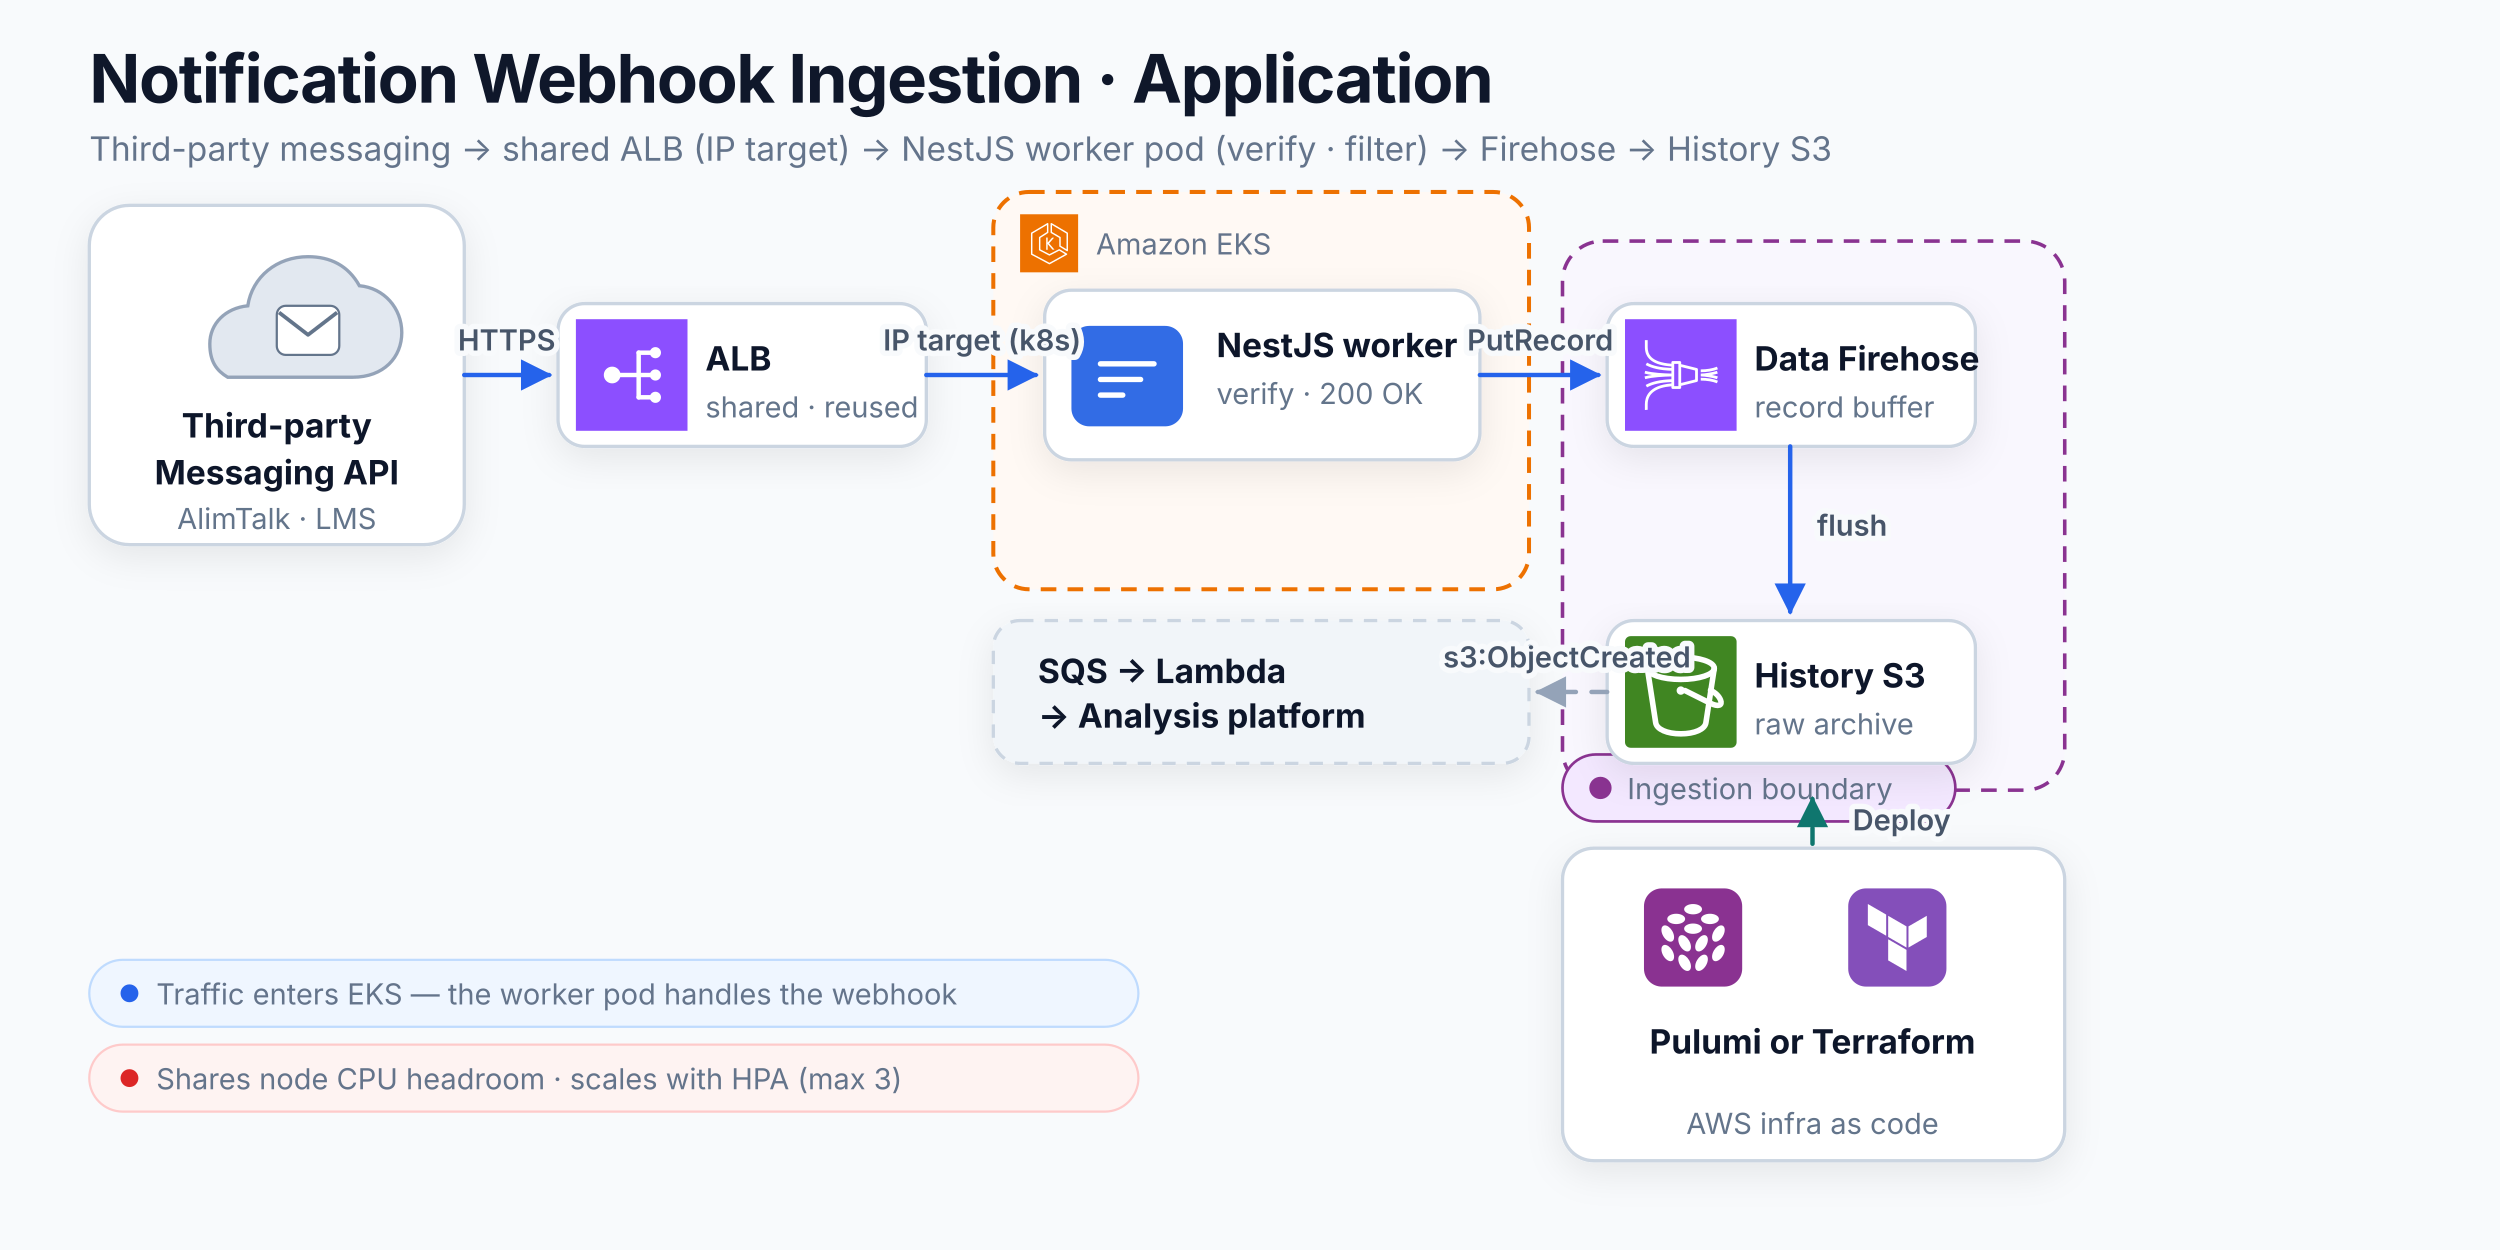
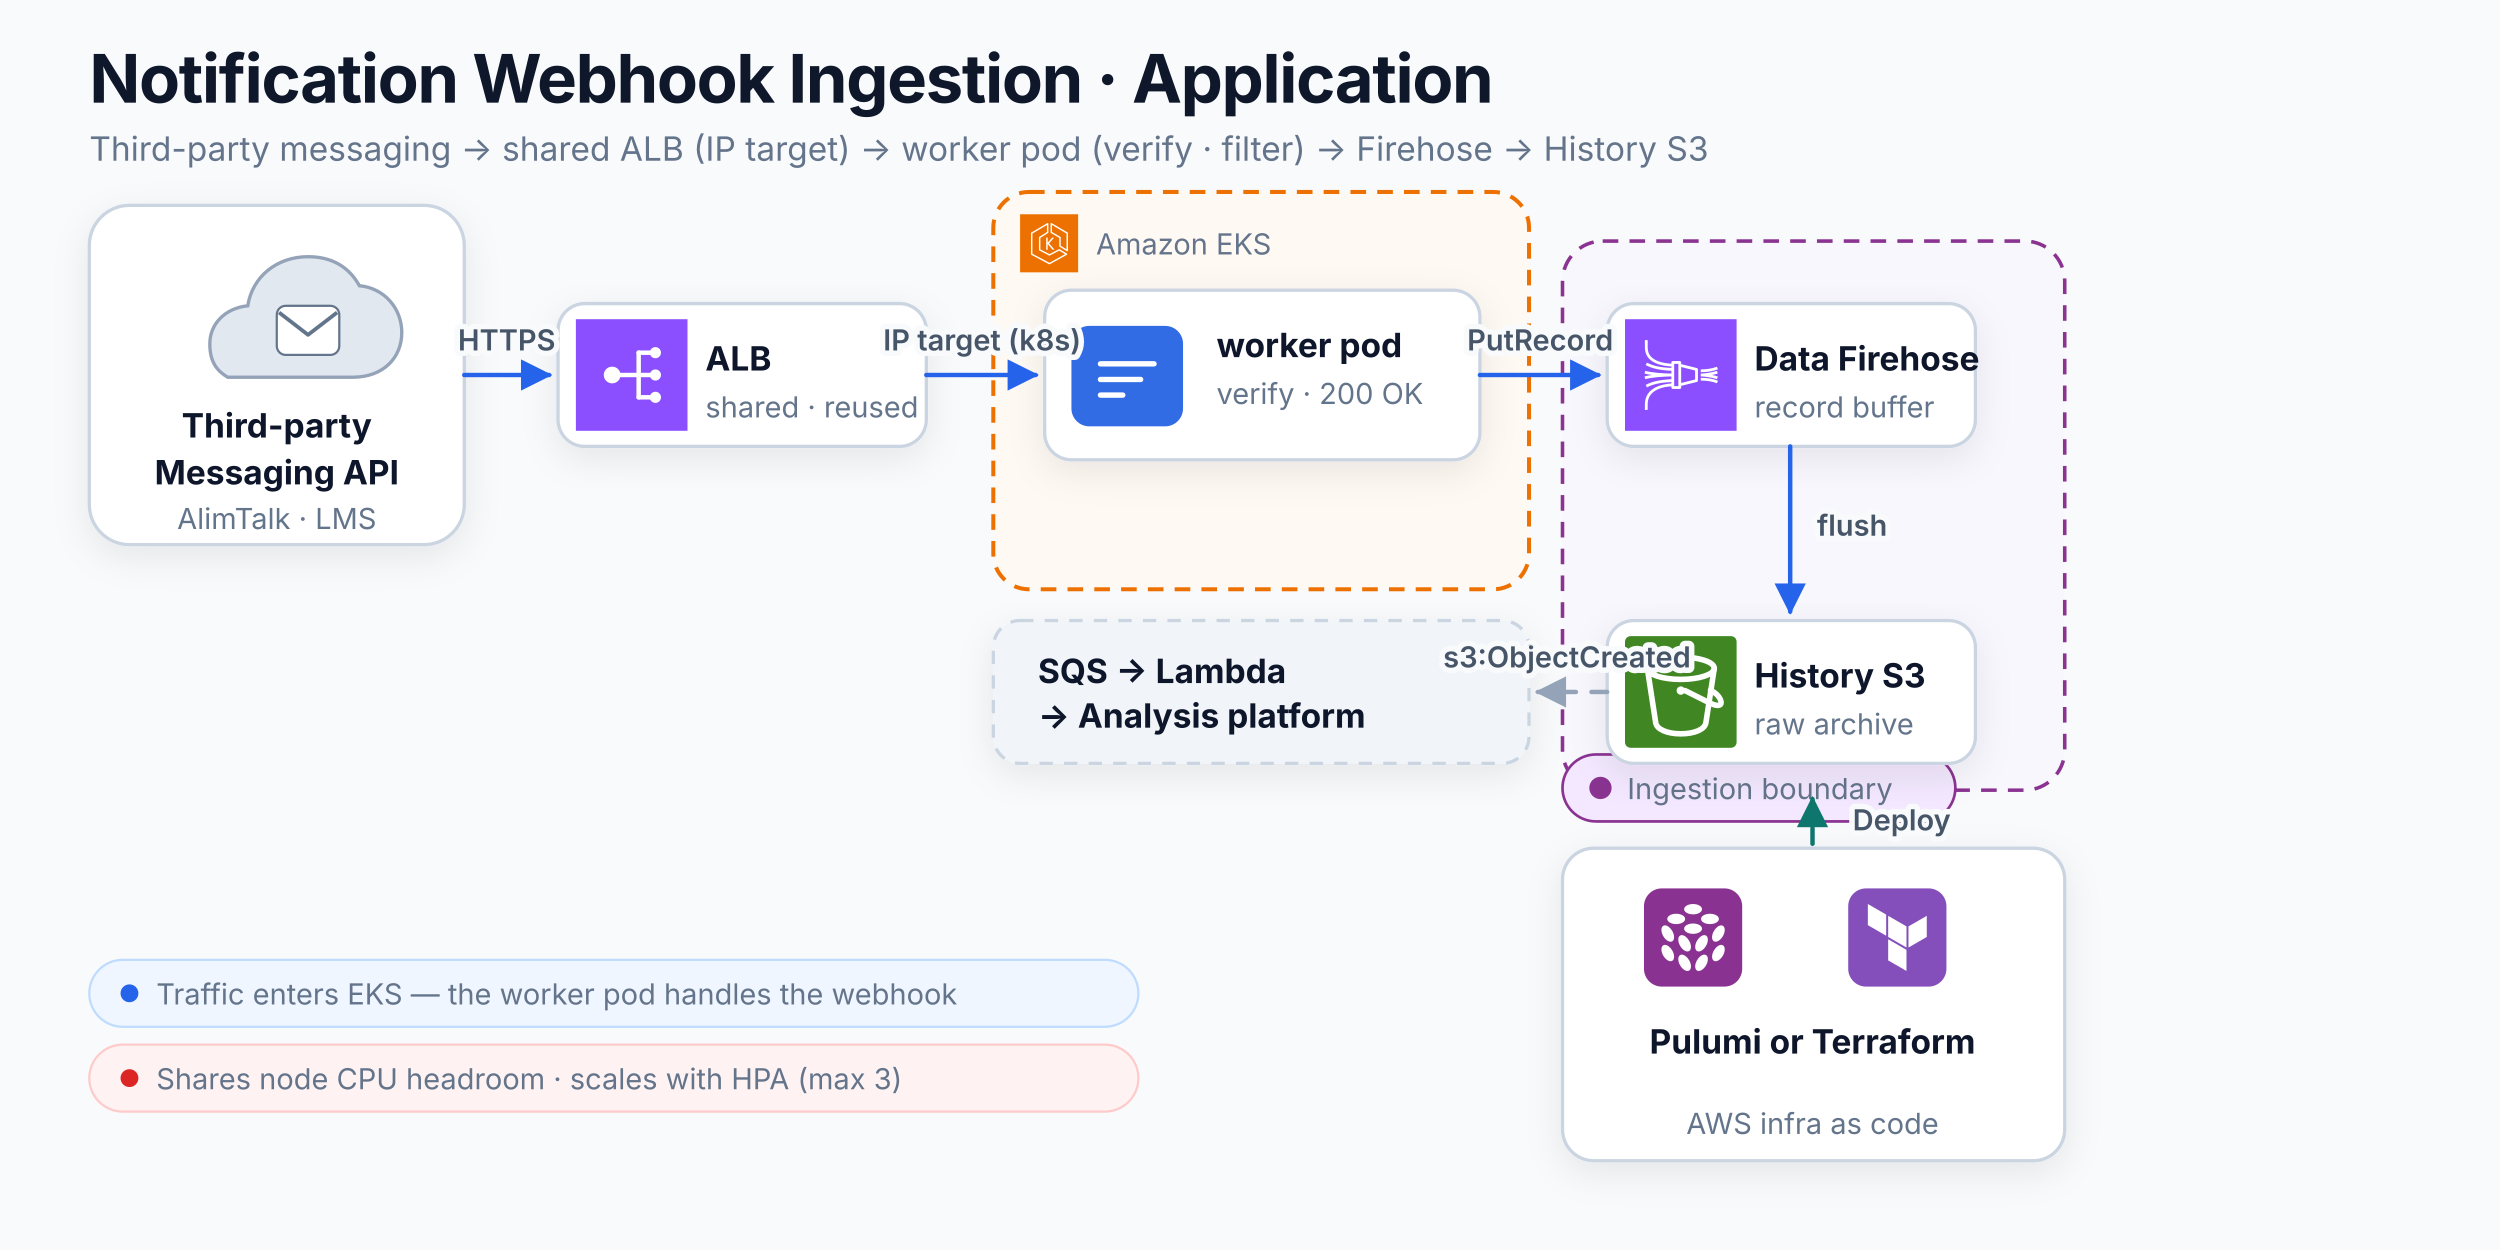
<svg xmlns="http://www.w3.org/2000/svg" viewBox="0 0 1120 560" role="img" aria-labelledby="wa-title wa-desc">
  <defs>
    <marker id="arrow-blue" viewBox="0 0 10 10" refX="9" refY="5" markerWidth="7" markerHeight="7" orient="auto-start-reverse">
      <path d="M 0 0 L 10 5 L 0 10 z" fill="#2563EB" />
    </marker>
    <marker id="arrow-teal" viewBox="0 0 10 10" refX="9" refY="5" markerWidth="7" markerHeight="7" orient="auto-start-reverse">
      <path d="M 0 0 L 10 5 L 0 10 z" fill="#0F766E" />
    </marker>
    <marker id="arrow-slate" viewBox="0 0 10 10" refX="9" refY="5" markerWidth="7" markerHeight="7" orient="auto-start-reverse">
      <path d="M 0 0 L 10 5 L 0 10 z" fill="#94A3B8" />
    </marker>
    <filter id="soft-shadow" x="-20%" y="-20%" width="140%" height="150%">
      <feDropShadow dx="0" dy="5" stdDeviation="8" flood-color="#0F172A" flood-opacity="0.08" />
    </filter>
    <symbol id="icon-alb" viewBox="0 0 80 80">
      <rect width="80" height="80" fill="#8C4FFF" />
      <g fill="none" stroke="#FFFFFF" stroke-width="3.2" stroke-linecap="round" stroke-linejoin="round">
        <path d="M31 40H45" />
        <path d="M45 24V56" />
        <path d="M45 24H55" />
        <path d="M45 40H55" />
        <path d="M45 56H55" />
      </g>
      <g fill="#FFFFFF">
        <circle cx="26" cy="40" r="6" />
        <circle cx="57" cy="24" r="4" />
        <circle cx="57" cy="40" r="4" />
        <circle cx="57" cy="56" r="4" />
      </g>
    </symbol>
    <symbol id="icon-firehose" viewBox="0 0 80 80">
      <rect width="80" height="80" fill="#8C4FFF" />
      <g transform="translate(14 15)" fill="#FFFFFF">
        <path d="M52.625 29.072 51.883 30.928C48.685 29.649 44.784 29 40.288 29v-2c4.752 0 8.902.697 12.337 2.072ZM51.938 27.949C49.032 26.984 43.152 26 40.288 26v-2c2.896 0 8.751-.983 11.604-1.947l.64 1.894c-1.094.371-2.572.737-4.16 1.057 1.607.319 3.104.684 4.197 1.047l-.631 1.898ZM52.611 20.934C49.03 22.305 44.884 23 40.288 23v-2c4.351 0 8.256-.651 11.608-1.934l.715 1.868ZM36.255 28.219l-10 2.5V19.281l10 2.5v6.438ZM24.255 33h-3V17h3v16ZM37.497 20.03l-11.242-2.811V16c0-.552-.447-1-1-1h-5c-.553 0-1 .448-1 1v.93C4.053 15.821 2.255 9.619 2.255 5V0h-2v5c0 8.469 6.23 13.023 19 13.927v1.036c-7.763-.311-13.337-1.536-17.469-3.836l-.973 1.747c4.429 2.467 10.313 3.77 18.442 4.09v2.014c-5.648-.134-13.299-.508-18.745-1.945L0 23.967C1.633 24.398 3.449 24.734 5.342 25 3.449 25.267 1.633 25.603 0 26.033l.51 1.934c5.447-1.437 13.098-1.811 18.745-1.944v2.014c-8.084.316-13.965 1.619-18.439 4.088l.967 1.751c4.175-2.304 9.762-3.52 17.472-3.829v1.021C2.76 32.282.255 40.902.255 46l-.002.392c-.017 3.224-.007 3.582.008 3.715l1.991-.185c-.011-.182-.01-1.366.001-3.519l.002-.403c0-7.62 5.883-12.067 17-12.92V34c0 .552.447 1 1 1h5c.553 0 1-.448 1-1v-1.219l11.242-2.811c.445-.111.758-.511.758-.97v-8c0-.459-.313-.859-.758-.97Z" />
      </g>
    </symbol>
    <symbol id="icon-s3-bucket" viewBox="0 0 80 80">
      <rect width="80" height="80" rx="4" fill="#3F8624" />
      <ellipse cx="40" cy="23" rx="24" ry="8" fill="none" stroke="#FFFFFF" stroke-width="4" />
      <path d="M16 23l6 39c.7 4.8 8.2 8 18 8s17.3-3.2 18-8l6-39" fill="none" stroke="#FFFFFF" stroke-width="4" stroke-linecap="round" stroke-linejoin="round" />
      <circle cx="40" cy="39" r="3" fill="#FFFFFF" />
      <path d="M43 39l18 9c6.2 3.1 9 1.5 7.5-2.2-1.1-2.8-3.5-5.2-7.2-7" fill="none" stroke="#FFFFFF" stroke-width="4" stroke-linecap="round" />
    </symbol>
    <symbol id="icon-eks" viewBox="0 0 80 80">
      <rect width="80" height="80" fill="#ED7100" />
      <path d="M46.842,32.199 L40.013,40.12 L47.441,48.784 L44.669,48.784 L38,41 L38,49 L36,49 L36,32 L38,32 L38,39 L44.181,32.199 L46.842,32.199 Z M64,48.234 L56,43.433 L56,32 C56,31.644 55.812,31.315 55.504,31.136 L44,24.426 L44,14.752 L64,26.571 L64,48.234 Z M65.509,25.139 L43.509,12.139 C43.199,11.956 42.818,11.954 42.504,12.131 C42.193,12.309 42,12.641 42,13 L42,25 C42,25.355 42.189,25.684 42.496,25.864 L54,32.574 L54,44 C54,44.351 54.185,44.677 54.486,44.857 L64.486,50.857 C64.644,50.952 64.822,51 65,51 C65.17,51 65.34,50.957 65.493,50.87 C65.807,50.693 66,50.36 66,50 L66,26 C66,25.646 65.814,25.319 65.509,25.139 Z M40.445,66.863 L17,54.399 L17,26.571 L37,14.752 L37,24.451 L26.463,31.156 C26.175,31.34 26,31.658 26,32 L26,49 C26,49.373 26.208,49.715 26.538,49.887 L39.991,56.887 C40.28,57.037 40.624,57.038 40.912,56.888 L53.964,50.144 L61.996,54.964 L40.445,66.863 Z M64.515,54.142 L54.515,48.142 C54.217,47.964 53.849,47.952 53.541,48.112 L40.455,54.873 L28,48.393 L28,32.549 L38.537,25.844 C38.825,25.66 39,25.342 39,25 L39,13 C39,12.641 38.808,12.309 38.496,12.131 C38.184,11.954 37.802,11.956 37.491,12.139 L15.491,25.139 C15.187,25.319 15,25.646 15,26 L15,55 C15,55.369 15.204,55.709 15.53,55.883 L39.984,68.883 C40.131,68.961 40.292,69 40.453,69 C40.62,69 40.786,68.958 40.937,68.875 L64.484,55.875 C64.797,55.702 64.993,55.375 65,55.018 C65.006,54.66 64.821,54.326 64.515,54.142 Z" fill="#fff" />
    </symbol>
  </defs>
  <style>
    text { font-family: Pretendard, Inter, ui-sans-serif, system-ui, -apple-system, BlinkMacSystemFont, "Segoe UI", sans-serif; fill: #0F172A; }
    .title { font-size: 30px; font-weight: 700; letter-spacing: -0.6px; }
    .subtitle { font-size: 15px; fill: #64748B; }
    .node-title { font-size: 15px; font-weight: 700; }
    .label { font-size: 15px; font-weight: 600; }
    .small { font-size: 13px; fill: #64748B; }
    .edge-label { font-size: 13px; font-weight: 600; fill: #475569; paint-order: stroke; stroke: #F8FAFC; stroke-width: 5px; stroke-linejoin: round; }
    .node { fill: #FFFFFF; stroke: #CBD5E1; stroke-width: 1.5; }
    .node-muted { fill: #F1F5F9; stroke: #CBD5E1; stroke-width: 1.5; stroke-dasharray: 6 5; }
    .edge-blue { fill: none; stroke: #2563EB; stroke-width: 2; marker-end: url(#arrow-blue); stroke-linecap: round; stroke-linejoin: round; }
    .edge-teal { fill: none; stroke: #0F766E; stroke-width: 2; marker-end: url(#arrow-teal); stroke-linecap: round; stroke-linejoin: round; }
    .edge-slate { fill: none; stroke: #94A3B8; stroke-width: 2; marker-end: url(#arrow-slate); stroke-linecap: round; stroke-linejoin: round; }
    .edge-dashed { stroke-dasharray: 7 7; }
  </style>
  <rect width="1120" height="560" fill="#F8FAFC" />
  <text class="title" x="40" y="46">Notification Webhook Ingestion · Application</text>
-   <text class="subtitle" x="40" y="72">Third-party messaging → shared ALB (IP target) → NestJS worker pod (verify · filter) → Firehose → History S3</text>
+   <text class="subtitle" x="40" y="72">Third-party messaging → shared ALB (IP target) → worker pod (verify · filter) → Firehose → History S3</text>
  <rect x="445" y="86" width="240" height="178" rx="16" fill="#FFF9F4" stroke="#ED7100" stroke-width="1.8" stroke-dasharray="7 5" />
  <use href="#icon-eks" x="457" y="96" width="26" height="26" />
  <text class="small" x="491" y="114" fill="#9A3412">Amazon EKS</text>
  <rect x="700" y="108" width="225" height="246" rx="18" fill="#FAF5FF" fill-opacity="0.62" stroke="#8A3391" stroke-width="1.6" stroke-dasharray="7 5" />
  <rect x="700" y="338" width="176" height="30" rx="15" fill="#F3E8FF" stroke="#8A3391" stroke-width="1.2" />
  <circle cx="717" cy="353" r="5" fill="#8A3391" />
  <text class="small" x="729" y="358" fill="#6B2473">Ingestion boundary</text>
  <g filter="url(#soft-shadow)">
    <rect class="node" x="40" y="92" width="168" height="152" rx="18" />
    <g transform="translate(84 115)">
      <path d="M18 54 H74 C88 54 96 45 96 34 C96 23 88 14 77 13 C72 4 64 0 54 0 C40 0 29 9 27 22 C17 23 10 30 10 39 C10 47 13 51 18 54 Z" fill="#E2E8F0" stroke="#94A3B8" stroke-width="1.5" />
      <rect x="40" y="22" width="28" height="22" rx="4" fill="#FFFFFF" stroke="#64748B" />
      <path d="M41 25 l13 10 l13-10" fill="none" stroke="#64748B" stroke-width="1.7" stroke-linejoin="round" />
    </g>
    <text class="node-title" x="124" y="196" text-anchor="middle">Third-party</text>
    <text class="node-title" x="124" y="217" text-anchor="middle">Messaging API</text>
    <text class="small" x="124" y="237" text-anchor="middle">AlimTalk · LMS</text>
  </g>
  <g filter="url(#soft-shadow)">
    <rect class="node" x="250" y="136" width="165" height="64" rx="12" />
    <use href="#icon-alb" x="258" y="143" width="50" height="50" />
    <text class="node-title" x="316" y="166">ALB</text>
    <text class="small" x="316" y="187">shared · reused</text>
  </g>
  <g filter="url(#soft-shadow)">
    <rect class="node" x="468" y="130" width="195" height="76" rx="12" />
    <g transform="translate(480 134)">
      <rect x="0" y="12" width="50" height="45" rx="8" fill="#326CE5" />
      <path d="M13 29 h24 M13 36 h18 M13 43 h10" stroke="#FFFFFF" stroke-width="2.4" stroke-linecap="round" />
    </g>
-     <text class="node-title" x="545" y="160">NestJS worker</text>
+     <text class="node-title" x="545" y="160">worker pod</text>
    <text class="small" x="545" y="181">verify · 200 OK</text>
  </g>
  <g filter="url(#soft-shadow)">
    <rect class="node" x="720" y="136" width="165" height="64" rx="12" />
    <use href="#icon-firehose" x="728" y="143" width="50" height="50" />
    <text class="node-title" x="786" y="166">Data Firehose</text>
    <text class="small" x="786" y="187">record buffer</text>
  </g>
  <g filter="url(#soft-shadow)">
    <rect class="node" x="720" y="278" width="165" height="64" rx="12" />
    <use href="#icon-s3-bucket" x="728" y="285" width="50" height="50" />
    <text class="node-title" x="786" y="308">History S3</text>
    <text class="small" x="786" y="329">raw archive</text>
  </g>
  <g filter="url(#soft-shadow)">
    <rect class="node-muted" x="445" y="278" width="240" height="64" rx="12" />
    <text class="node-title" x="465" y="306" fill="#475569">SQS → Lambda</text>
    <text class="node-title" x="465" y="326" fill="#475569">→ Analysis platform</text>
  </g>
  <g filter="url(#soft-shadow)">
    <rect class="node" x="700" y="380" width="225" height="140" rx="14" />
    <g transform="translate(736.5 398)">
      <rect width="44" height="44" rx="8" fill="#8A3391" />
      <path transform="translate(7 7) scale(1.25)" d="M11.997 0C10.226 0 8.79.83 8.79 1.856c0 1.025 1.436 1.856 3.207 1.856 1.772 0 3.208-.831 3.208-1.856C15.205.83 13.77 0 11.997 0zM5.95 3.488c-1.772 0-3.208.83-3.208 1.856C2.742 6.369 4.178 7.2 5.95 7.2c1.771 0 3.207-.831 3.207-1.856 0-1.025-1.436-1.856-3.207-1.856zm12.103 0c-1.772 0-3.208.83-3.208 1.856 0 1.025 1.436 1.856 3.208 1.856 1.771 0 3.207-.831 3.207-1.856 0-1.025-1.436-1.856-3.207-1.856zm-6.056 3.495c-1.771 0-3.207.831-3.207 1.856 0 1.025 1.436 1.856 3.207 1.856 1.772 0 3.208-.83 3.208-1.856 0-1.025-1.436-1.856-3.208-1.856zm-10.127.67a1.157 1.157 0 0 0-.55.151c-.888.513-.89 2.172-.004 3.706.886 1.534 2.324 2.362 3.211 1.85.888-.513.89-2.171.003-3.706-.72-1.246-1.803-2.027-2.66-2zm20.257.004c-.857-.026-1.941.754-2.661 2-.886 1.535-.884 3.194.003 3.707.888.512 2.325-.316 3.211-1.85.886-1.534.885-3.193-.003-3.706a1.157 1.157 0 0 0-.55-.15zm-6.048 3.492c-.857-.026-1.94.754-2.66 2-.886 1.535-.885 3.194.003 3.706.887.513 2.325-.316 3.21-1.85.887-1.534.885-3.193-.003-3.706a1.157 1.157 0 0 0-.55-.15zm-8.16.001a1.157 1.157 0 0 0-.55.151c-.888.513-.89 2.172-.004 3.706.886 1.535 2.324 2.363 3.211 1.85.888-.512.89-2.171.003-3.705-.72-1.247-1.803-2.028-2.66-2.002zm-6.047 3.494a1.157 1.157 0 0 0-.55.151c-.888.513-.89 2.172-.004 3.706.886 1.534 2.324 2.362 3.212 1.85.887-.513.888-2.172.003-3.706-.72-1.246-1.804-2.027-2.661-2.001zm20.258.002c-.857-.026-1.941.755-2.66 2.001-.887 1.535-.885 3.193.003 3.706.887.512 2.325-.316 3.21-1.85.886-1.534.885-3.193-.003-3.706a1.157 1.157 0 0 0-.55-.15zm-6.047 3.492c-.858-.026-1.942.754-2.661 2-.886 1.535-.885 3.194.003 3.706.888.513 2.325-.315 3.21-1.85.887-1.533.885-3.193-.002-3.705a1.157 1.157 0 0 0-.55-.151zm-8.163.003a1.157 1.157 0 0 0-.55.151c-.887.513-.889 2.172-.003 3.706.886 1.534 2.323 2.363 3.211 1.85.888-.512.89-2.171.004-3.706-.72-1.246-1.804-2.027-2.662-2z" fill="#FFFFFF" />
    </g>
    <g transform="translate(828 398)">
      <rect width="44" height="44" rx="8" fill="#844FBA" />
      <path transform="translate(7 7) scale(1.25)" d="M1.44 0v7.575l6.561 3.79V3.787zm21.12 4.227l-6.561 3.791v7.574l6.56-3.787zM8.72 4.23v7.575l6.561 3.787V8.018zm0 8.405v7.575L15.28 24v-7.578z" fill="#FFFFFF" />
    </g>
    <text class="node-title" x="812" y="472" text-anchor="middle">Pulumi or Terraform</text>
    <text class="small" x="812" y="508" text-anchor="middle">AWS infra as code</text>
  </g>
  <path class="edge-teal edge-dashed" d="M812 378 V358" />
  <text class="edge-label" x="830" y="372">Deploy</text>
  <path class="edge-blue" d="M208 168 H246" />
  <text class="edge-label" x="227" y="157" text-anchor="middle">HTTPS</text>
  <path class="edge-blue" d="M415 168 H464" />
  <text class="edge-label" x="440" y="157" text-anchor="middle">IP target (k8s)</text>
  <path class="edge-blue" d="M663 168 H716" />
  <text class="edge-label" x="690" y="157" text-anchor="middle">PutRecord</text>
  <path class="edge-blue" d="M802 200 V274" />
  <text class="edge-label" x="814" y="240">flush</text>
  <path class="edge-slate edge-dashed" d="M720 310 H689" />
  <text class="edge-label" x="702" y="299" text-anchor="middle" fill="#64748B">s3:ObjectCreated</text>
  <g>
    <rect x="40" y="430" width="470" height="30" rx="15" fill="#EFF6FF" stroke="#BFDBFE" stroke-width="1" />
    <circle cx="58" cy="445" r="4" fill="#2563EB" />
    <text class="small" x="70" y="450" fill="#1E3A8A">Traffic enters EKS — the worker pod handles the webhook</text>
  </g>
  <g>
    <rect x="40" y="468" width="470" height="30" rx="15" fill="#FEF3F2" stroke="#FECACA" stroke-width="1" />
    <circle cx="58" cy="483" r="4" fill="#DC2626" />
    <text class="small" x="70" y="488" fill="#991B1B">Shares node CPU headroom · scales with HPA (max 3)</text>
  </g>
</svg>
